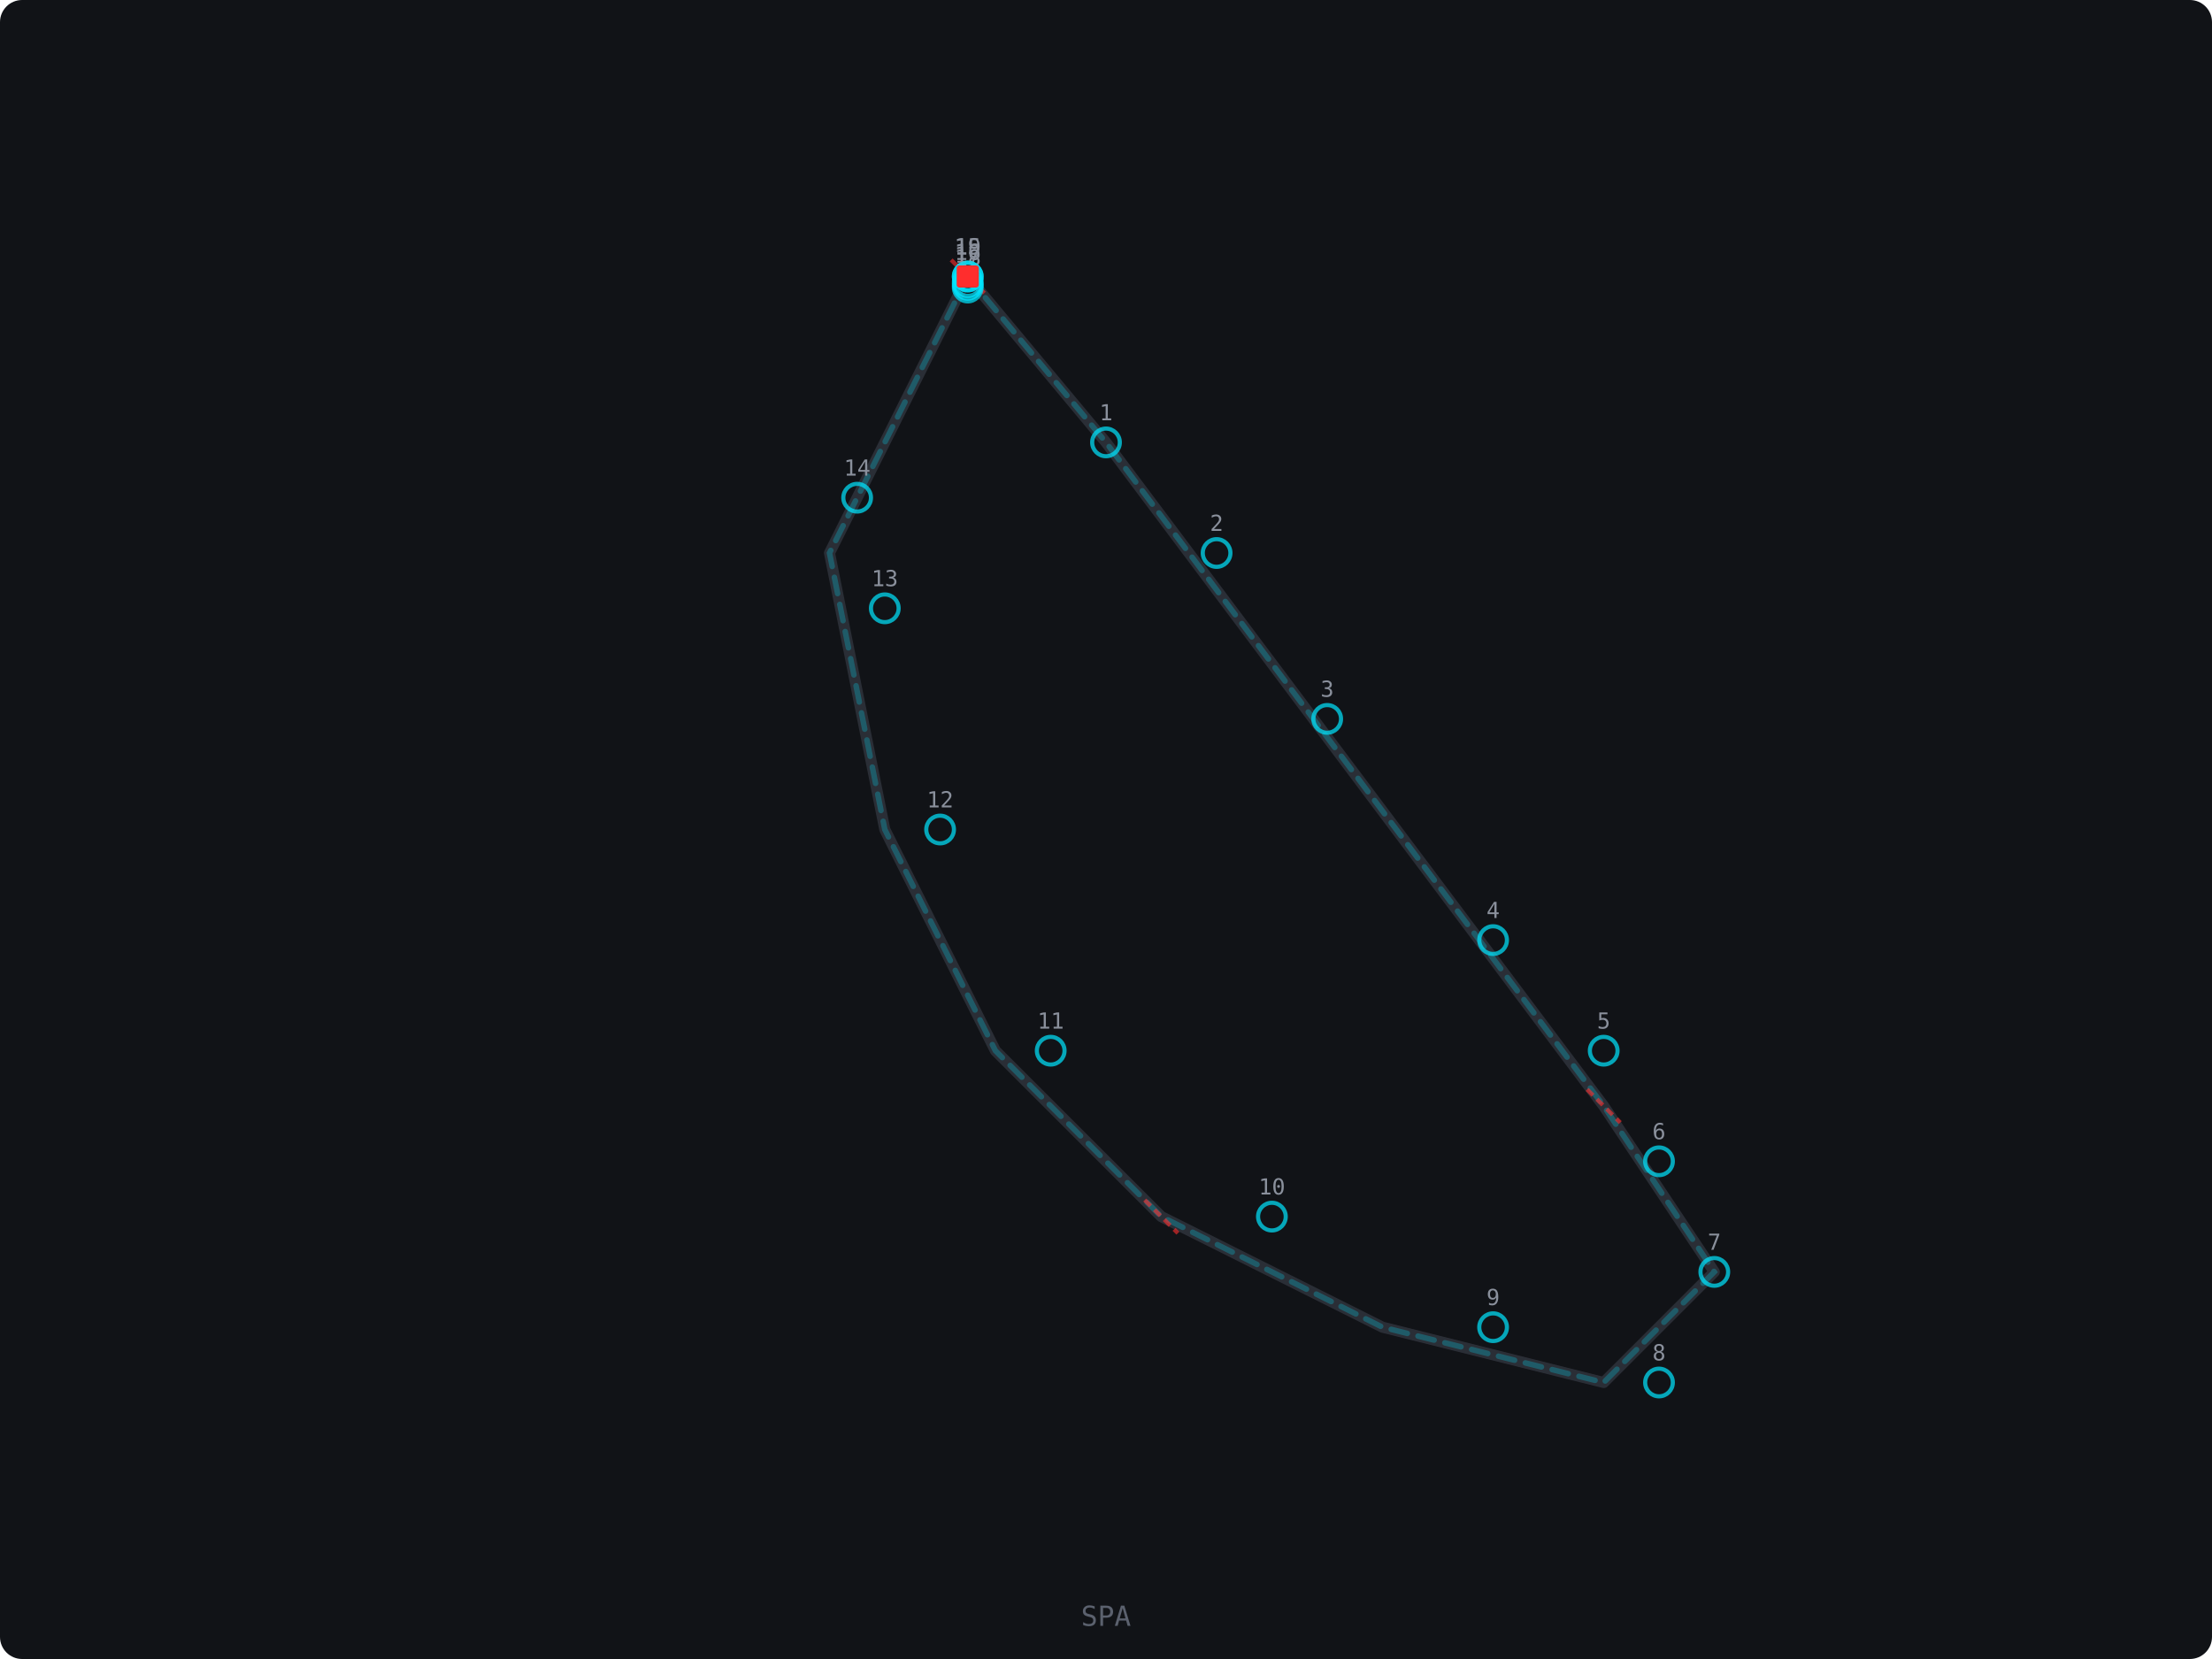
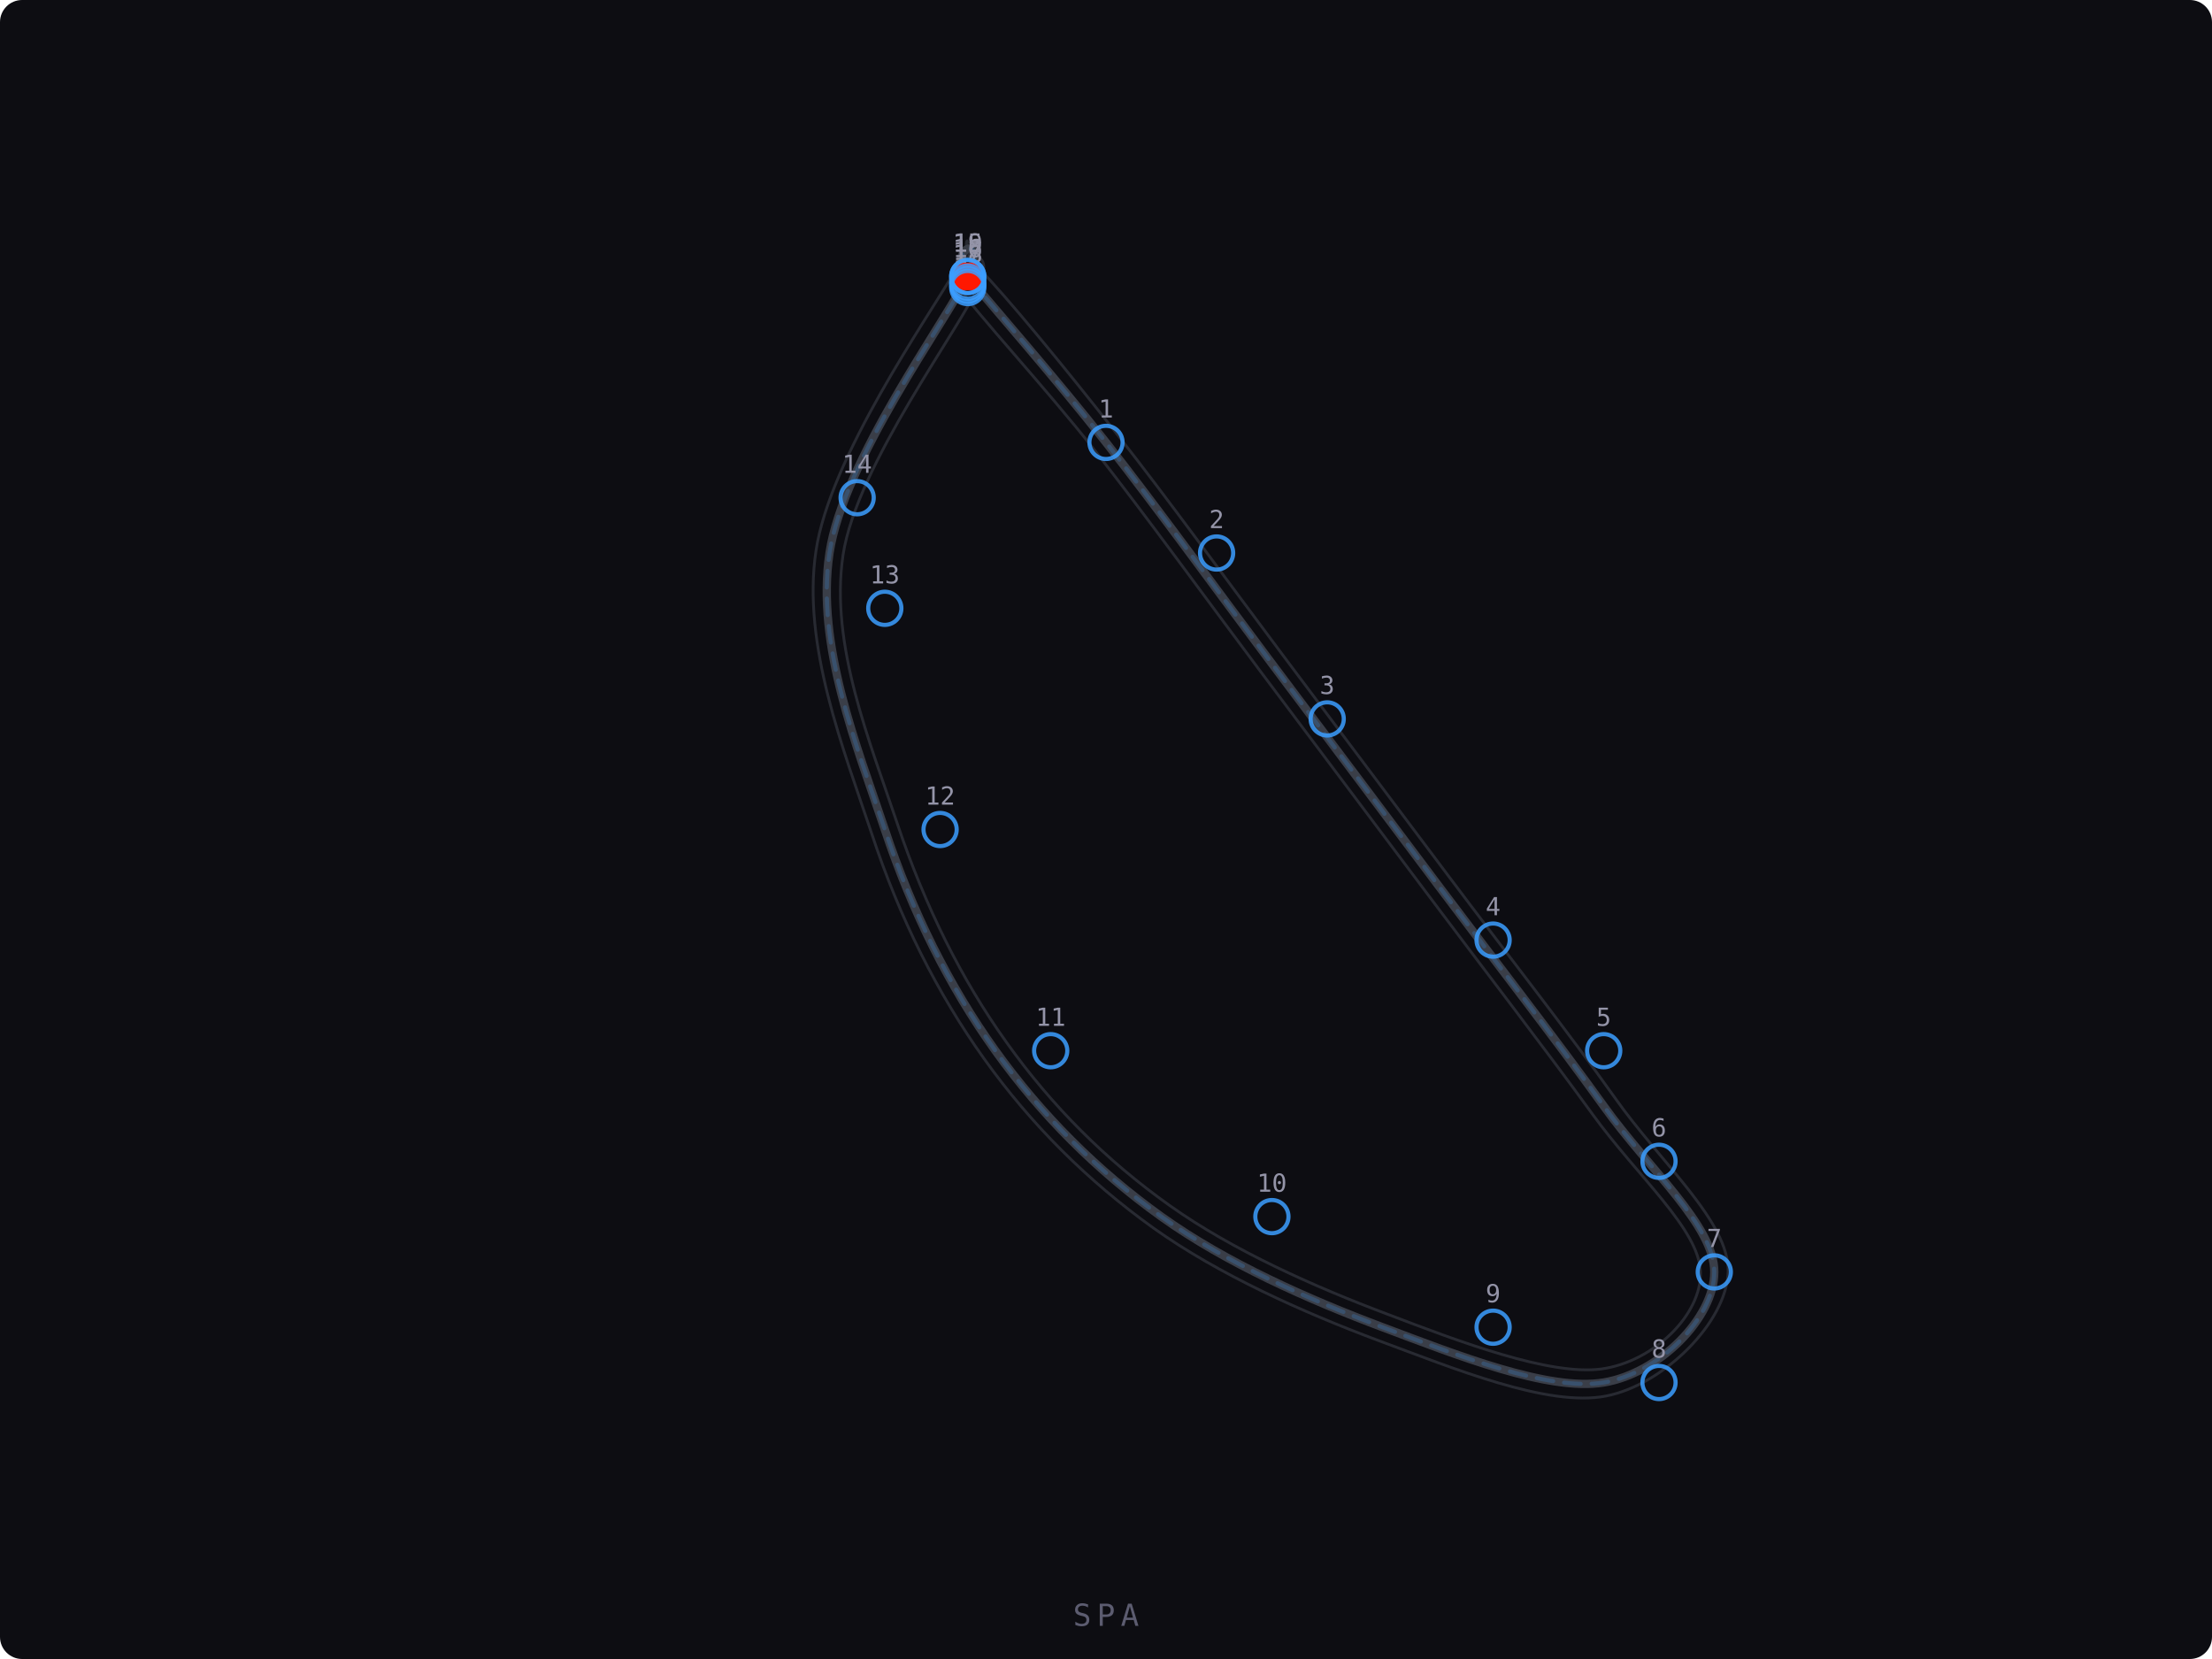
<svg xmlns="http://www.w3.org/2000/svg" viewBox="0 0 800 600" width="800" height="600">
  <defs>
    <style>
-       .track-bg { fill: #111317; }
-       .track-line { fill: none; stroke: #2a2e36; stroke-width: 4; stroke-linecap: round; stroke-linejoin: round; }
-       .track-line-accent { fill: none; stroke: rgba(0,229,255,0.25); stroke-width: 2; stroke-linecap: round; stroke-dasharray: 6,4; }
+       .track-bg { fill: #0d0d12; }
+       .track-line { fill: none; stroke: #3a3e48; stroke-width: 3; stroke-linecap: round; stroke-linejoin: round; }
+       .track-line-accent { fill: none; stroke: rgba(59,158,255,0.20); stroke-width: 1.5; stroke-linecap: round; stroke-dasharray: 6,4; }
+       .track-edge { fill: none; stroke: #3a3e48; stroke-width: 1; stroke-linecap: round; stroke-linejoin: round; opacity: 0.6; }
    </style>
  </defs>
  <rect class="track-bg" width="800" height="600" rx="8" />
-   <polyline class="track-line" points="350.0,100.0 400.0,160.0 460.0,240.0 520.0,320.0 580.0,400.0 620.0,460.0 580.0,500.0 500.0,480.0 420.0,440.0 360.0,380.0 320.0,300.0 300.0,200.0 350.0,100.0" />
-   <polyline class="track-line-accent" points="350.0,100.0 400.0,160.0 460.0,240.0 520.0,320.0 580.0,400.0 620.0,460.0 580.0,500.0 500.0,480.0 420.0,440.0 360.0,380.0 320.0,300.0 300.0,200.0 350.0,100.0" />
-   <line x1="574.0" y1="394.0" x2="586.0" y2="406.0" stroke="#ff2d2d" stroke-width="1.5" stroke-dasharray="3,2" opacity="0.6" />
-   <line x1="414.0" y1="434.0" x2="426.0" y2="446.0" stroke="#ff2d2d" stroke-width="1.5" stroke-dasharray="3,2" opacity="0.6" />
-   <line x1="344.0" y1="94.0" x2="356.0" y2="106.0" stroke="#ff2d2d" stroke-width="1.5" stroke-dasharray="3,2" opacity="0.6" />
-   <circle cx="400.0" cy="160.0" r="5" fill="none" stroke="#00e5ff" stroke-width="1.5" opacity="0.7" />
-   <text x="400.0" y="152.0" text-anchor="middle" fill="#8a909c" font-size="8" font-family="monospace">1</text>
-   <circle cx="440.0" cy="200.0" r="5" fill="none" stroke="#00e5ff" stroke-width="1.5" opacity="0.7" />
-   <text x="440.0" y="192.0" text-anchor="middle" fill="#8a909c" font-size="8" font-family="monospace">2</text>
-   <circle cx="480.0" cy="260.0" r="5" fill="none" stroke="#00e5ff" stroke-width="1.5" opacity="0.7" />
-   <text x="480.0" y="252.0" text-anchor="middle" fill="#8a909c" font-size="8" font-family="monospace">3</text>
-   <circle cx="540.0" cy="340.0" r="5" fill="none" stroke="#00e5ff" stroke-width="1.5" opacity="0.7" />
-   <text x="540.0" y="332.0" text-anchor="middle" fill="#8a909c" font-size="8" font-family="monospace">4</text>
-   <circle cx="580.0" cy="380.0" r="5" fill="none" stroke="#00e5ff" stroke-width="1.5" opacity="0.7" />
-   <text x="580.0" y="372.0" text-anchor="middle" fill="#8a909c" font-size="8" font-family="monospace">5</text>
-   <circle cx="600.0" cy="420.0" r="5" fill="none" stroke="#00e5ff" stroke-width="1.5" opacity="0.7" />
-   <text x="600.0" y="412.0" text-anchor="middle" fill="#8a909c" font-size="8" font-family="monospace">6</text>
-   <circle cx="620.0" cy="460.0" r="5" fill="none" stroke="#00e5ff" stroke-width="1.5" opacity="0.7" />
-   <text x="620.0" y="452.0" text-anchor="middle" fill="#8a909c" font-size="8" font-family="monospace">7</text>
-   <circle cx="600.0" cy="500.0" r="5" fill="none" stroke="#00e5ff" stroke-width="1.5" opacity="0.7" />
-   <text x="600.0" y="492.0" text-anchor="middle" fill="#8a909c" font-size="8" font-family="monospace">8</text>
-   <circle cx="540.0" cy="480.0" r="5" fill="none" stroke="#00e5ff" stroke-width="1.5" opacity="0.7" />
-   <text x="540.0" y="472.0" text-anchor="middle" fill="#8a909c" font-size="8" font-family="monospace">9</text>
-   <circle cx="460.0" cy="440.0" r="5" fill="none" stroke="#00e5ff" stroke-width="1.5" opacity="0.7" />
-   <text x="460.0" y="432.0" text-anchor="middle" fill="#8a909c" font-size="8" font-family="monospace">10</text>
-   <circle cx="380.0" cy="380.0" r="5" fill="none" stroke="#00e5ff" stroke-width="1.5" opacity="0.7" />
-   <text x="380.0" y="372.0" text-anchor="middle" fill="#8a909c" font-size="8" font-family="monospace">11</text>
-   <circle cx="340.0" cy="300.0" r="5" fill="none" stroke="#00e5ff" stroke-width="1.5" opacity="0.7" />
-   <text x="340.0" y="292.0" text-anchor="middle" fill="#8a909c" font-size="8" font-family="monospace">12</text>
-   <circle cx="320.0" cy="220.0" r="5" fill="none" stroke="#00e5ff" stroke-width="1.5" opacity="0.7" />
-   <text x="320.0" y="212.0" text-anchor="middle" fill="#8a909c" font-size="8" font-family="monospace">13</text>
-   <circle cx="310.0" cy="180.0" r="5" fill="none" stroke="#00e5ff" stroke-width="1.5" opacity="0.7" />
-   <text x="310.0" y="172.0" text-anchor="middle" fill="#8a909c" font-size="8" font-family="monospace">14</text>
-   <circle cx="350.0" cy="100.0" r="5" fill="none" stroke="#00e5ff" stroke-width="1.5" opacity="0.7" />
-   <text x="350.0" y="92.0" text-anchor="middle" fill="#8a909c" font-size="8" font-family="monospace">15</text>
-   <circle cx="350.0" cy="102.0" r="5" fill="none" stroke="#00e5ff" stroke-width="1.5" opacity="0.7" />
-   <text x="350.0" y="94.0" text-anchor="middle" fill="#8a909c" font-size="8" font-family="monospace">16</text>
-   <circle cx="350.0" cy="103.0" r="5" fill="none" stroke="#00e5ff" stroke-width="1.5" opacity="0.7" />
-   <text x="350.0" y="95.0" text-anchor="middle" fill="#8a909c" font-size="8" font-family="monospace">17</text>
-   <circle cx="350.0" cy="104.0" r="5" fill="none" stroke="#00e5ff" stroke-width="1.5" opacity="0.7" />
-   <text x="350.0" y="96.0" text-anchor="middle" fill="#8a909c" font-size="8" font-family="monospace">18</text>
-   <circle cx="350.0" cy="100.0" r="5" fill="none" stroke="#00e5ff" stroke-width="1.5" opacity="0.7" />
-   <text x="350.0" y="92.0" text-anchor="middle" fill="#8a909c" font-size="8" font-family="monospace">19</text>
-   <rect x="346.0" y="96.0" width="8" height="8" fill="#ff2d2d" rx="1" />
-   <text x="400" y="588" text-anchor="middle" fill="#5b616e" font-size="10" font-family="monospace">SPA</text>
+   <path class="track-edge" d="M 346.2 103.2 C 353.1 113.3 377.8 139.8 396.1 163.1 C 414.4 186.4 436.0 216.3 456.0 243.0 C 476.0 269.7 496.0 296.3 516.0 323.0 C 536.0 349.7 559.4 380.1 575.9 402.9 C 592.4 425.7 614.5 444.6 615.0 460.0 C 615.5 475.4 598.1 492.5 579.2 495.1 C 560.3 497.6 527.8 485.2 501.8 475.3 C 475.7 465.5 445.9 452.3 422.9 435.9 C 400.0 419.6 380.4 400.0 364.1 377.1 C 347.7 354.2 334.6 327.8 324.7 298.4 C 314.9 269.0 300.0 233.4 304.9 200.7 C 309.9 168.0 347.6 118.5 354.5 102.2 C 361.3 86.0 339.2 93.1 346.2 103.2 Z" />
+   <path class="track-edge" d="M 353.8 96.8 C 363.6 106.7 385.6 133.5 403.9 156.9 C 422.3 180.3 444.0 210.3 464.0 237.0 C 484.0 263.7 504.0 290.3 524.0 317.0 C 544.0 343.7 567.2 373.3 584.1 397.1 C 600.9 420.9 625.5 442.0 625.0 460.0 C 624.5 478.0 601.9 500.8 580.8 504.9 C 559.7 509.0 525.5 494.8 498.2 484.7 C 471.0 474.5 440.8 461.0 417.1 444.1 C 393.4 427.1 372.9 406.7 355.9 382.9 C 339.0 359.2 325.4 332.2 315.3 301.6 C 305.1 271.0 290.0 233.2 295.1 199.3 C 300.1 165.3 335.7 114.8 345.5 97.8 C 355.3 80.7 344.1 86.9 353.8 96.8 Z" />
+   <path class="track-line" d="M 350.0 100.0 C 358.3 110.0 381.7 136.7 400.0 160.0 C 418.3 183.3 440.0 213.3 460.0 240.0 C 480.0 266.7 500.0 293.3 520.0 320.0 C 540.0 346.7 563.3 376.7 580.0 400.0 C 596.7 423.3 620.0 443.3 620.0 460.0 C 620.0 476.7 600.0 496.7 580.0 500.0 C 560.0 503.3 526.7 490.0 500.0 480.0 C 473.3 470.0 443.3 456.7 420.0 440.0 C 396.7 423.3 376.7 403.3 360.0 380.0 C 343.3 356.7 330.0 330.0 320.0 300.0 C 310.0 270.0 295.0 233.3 300.0 200.0 C 305.0 166.7 341.7 116.7 350.0 100.0 C 358.3 83.3 341.7 90.0 350.0 100.0 Z" />
+   <path class="track-line-accent" d="M 350.0 100.0 C 358.3 110.0 381.7 136.7 400.0 160.0 C 418.3 183.3 440.0 213.3 460.0 240.0 C 480.0 266.7 500.0 293.3 520.0 320.0 C 540.0 346.7 563.3 376.7 580.0 400.0 C 596.7 423.3 620.0 443.3 620.0 460.0 C 620.0 476.7 600.0 496.7 580.0 500.0 C 560.0 503.3 526.7 490.0 500.0 480.0 C 473.3 470.0 443.3 456.7 420.0 440.0 C 396.7 423.3 376.7 403.3 360.0 380.0 C 343.3 356.7 330.0 330.0 320.0 300.0 C 310.0 270.0 295.0 233.3 300.0 200.0 C 305.0 166.7 341.7 116.7 350.0 100.0 C 358.3 83.3 341.7 90.0 350.0 100.0 Z" />
+   <rect x="345.0" y="95.0" width="10" height="10" fill="#FF1801" rx="1" />
+   <circle cx="400.0" cy="160.0" r="6" fill="none" stroke="#3B9EFF" stroke-width="1.5" opacity="0.85" />
+   <text x="400.0" y="151.0" text-anchor="middle" fill="#9494a8" font-size="9" font-family="monospace">1</text>
+   <circle cx="440.0" cy="200.0" r="6" fill="none" stroke="#3B9EFF" stroke-width="1.5" opacity="0.85" />
+   <text x="440.0" y="191.0" text-anchor="middle" fill="#9494a8" font-size="9" font-family="monospace">2</text>
+   <circle cx="480.0" cy="260.0" r="6" fill="none" stroke="#3B9EFF" stroke-width="1.5" opacity="0.85" />
+   <text x="480.0" y="251.0" text-anchor="middle" fill="#9494a8" font-size="9" font-family="monospace">3</text>
+   <circle cx="540.0" cy="340.0" r="6" fill="none" stroke="#3B9EFF" stroke-width="1.5" opacity="0.85" />
+   <text x="540.0" y="331.0" text-anchor="middle" fill="#9494a8" font-size="9" font-family="monospace">4</text>
+   <circle cx="580.0" cy="380.0" r="6" fill="none" stroke="#3B9EFF" stroke-width="1.5" opacity="0.85" />
+   <text x="580.0" y="371.0" text-anchor="middle" fill="#9494a8" font-size="9" font-family="monospace">5</text>
+   <circle cx="600.0" cy="420.0" r="6" fill="none" stroke="#3B9EFF" stroke-width="1.5" opacity="0.85" />
+   <text x="600.0" y="411.0" text-anchor="middle" fill="#9494a8" font-size="9" font-family="monospace">6</text>
+   <circle cx="620.0" cy="460.0" r="6" fill="none" stroke="#3B9EFF" stroke-width="1.5" opacity="0.85" />
+   <text x="620.0" y="451.0" text-anchor="middle" fill="#9494a8" font-size="9" font-family="monospace">7</text>
+   <circle cx="600.0" cy="500.0" r="6" fill="none" stroke="#3B9EFF" stroke-width="1.5" opacity="0.85" />
+   <text x="600.0" y="491.0" text-anchor="middle" fill="#9494a8" font-size="9" font-family="monospace">8</text>
+   <circle cx="540.0" cy="480.0" r="6" fill="none" stroke="#3B9EFF" stroke-width="1.5" opacity="0.85" />
+   <text x="540.0" y="471.0" text-anchor="middle" fill="#9494a8" font-size="9" font-family="monospace">9</text>
+   <circle cx="460.0" cy="440.0" r="6" fill="none" stroke="#3B9EFF" stroke-width="1.5" opacity="0.85" />
+   <text x="460.0" y="431.0" text-anchor="middle" fill="#9494a8" font-size="9" font-family="monospace">10</text>
+   <circle cx="380.0" cy="380.0" r="6" fill="none" stroke="#3B9EFF" stroke-width="1.5" opacity="0.85" />
+   <text x="380.0" y="371.0" text-anchor="middle" fill="#9494a8" font-size="9" font-family="monospace">11</text>
+   <circle cx="340.0" cy="300.0" r="6" fill="none" stroke="#3B9EFF" stroke-width="1.5" opacity="0.85" />
+   <text x="340.0" y="291.0" text-anchor="middle" fill="#9494a8" font-size="9" font-family="monospace">12</text>
+   <circle cx="320.0" cy="220.0" r="6" fill="none" stroke="#3B9EFF" stroke-width="1.5" opacity="0.85" />
+   <text x="320.0" y="211.0" text-anchor="middle" fill="#9494a8" font-size="9" font-family="monospace">13</text>
+   <circle cx="310.0" cy="180.0" r="6" fill="none" stroke="#3B9EFF" stroke-width="1.5" opacity="0.85" />
+   <text x="310.0" y="171.0" text-anchor="middle" fill="#9494a8" font-size="9" font-family="monospace">14</text>
+   <circle cx="350.0" cy="100.0" r="6" fill="none" stroke="#3B9EFF" stroke-width="1.5" opacity="0.85" />
+   <text x="350.0" y="91.0" text-anchor="middle" fill="#9494a8" font-size="9" font-family="monospace">15</text>
+   <circle cx="350.0" cy="102.0" r="6" fill="none" stroke="#3B9EFF" stroke-width="1.5" opacity="0.85" />
+   <text x="350.0" y="93.0" text-anchor="middle" fill="#9494a8" font-size="9" font-family="monospace">16</text>
+   <circle cx="350.0" cy="103.0" r="6" fill="none" stroke="#3B9EFF" stroke-width="1.5" opacity="0.85" />
+   <text x="350.0" y="94.0" text-anchor="middle" fill="#9494a8" font-size="9" font-family="monospace">17</text>
+   <circle cx="350.0" cy="104.0" r="6" fill="none" stroke="#3B9EFF" stroke-width="1.5" opacity="0.85" />
+   <text x="350.0" y="95.0" text-anchor="middle" fill="#9494a8" font-size="9" font-family="monospace">18</text>
+   <circle cx="350.0" cy="100.0" r="6" fill="none" stroke="#3B9EFF" stroke-width="1.5" opacity="0.85" />
+   <text x="350.0" y="91.0" text-anchor="middle" fill="#9494a8" font-size="9" font-family="monospace">19</text>
+   <text x="400.0" y="588" text-anchor="middle" fill="#5c5c70" font-size="11" font-family="monospace" letter-spacing="2">SPA</text>
</svg>
